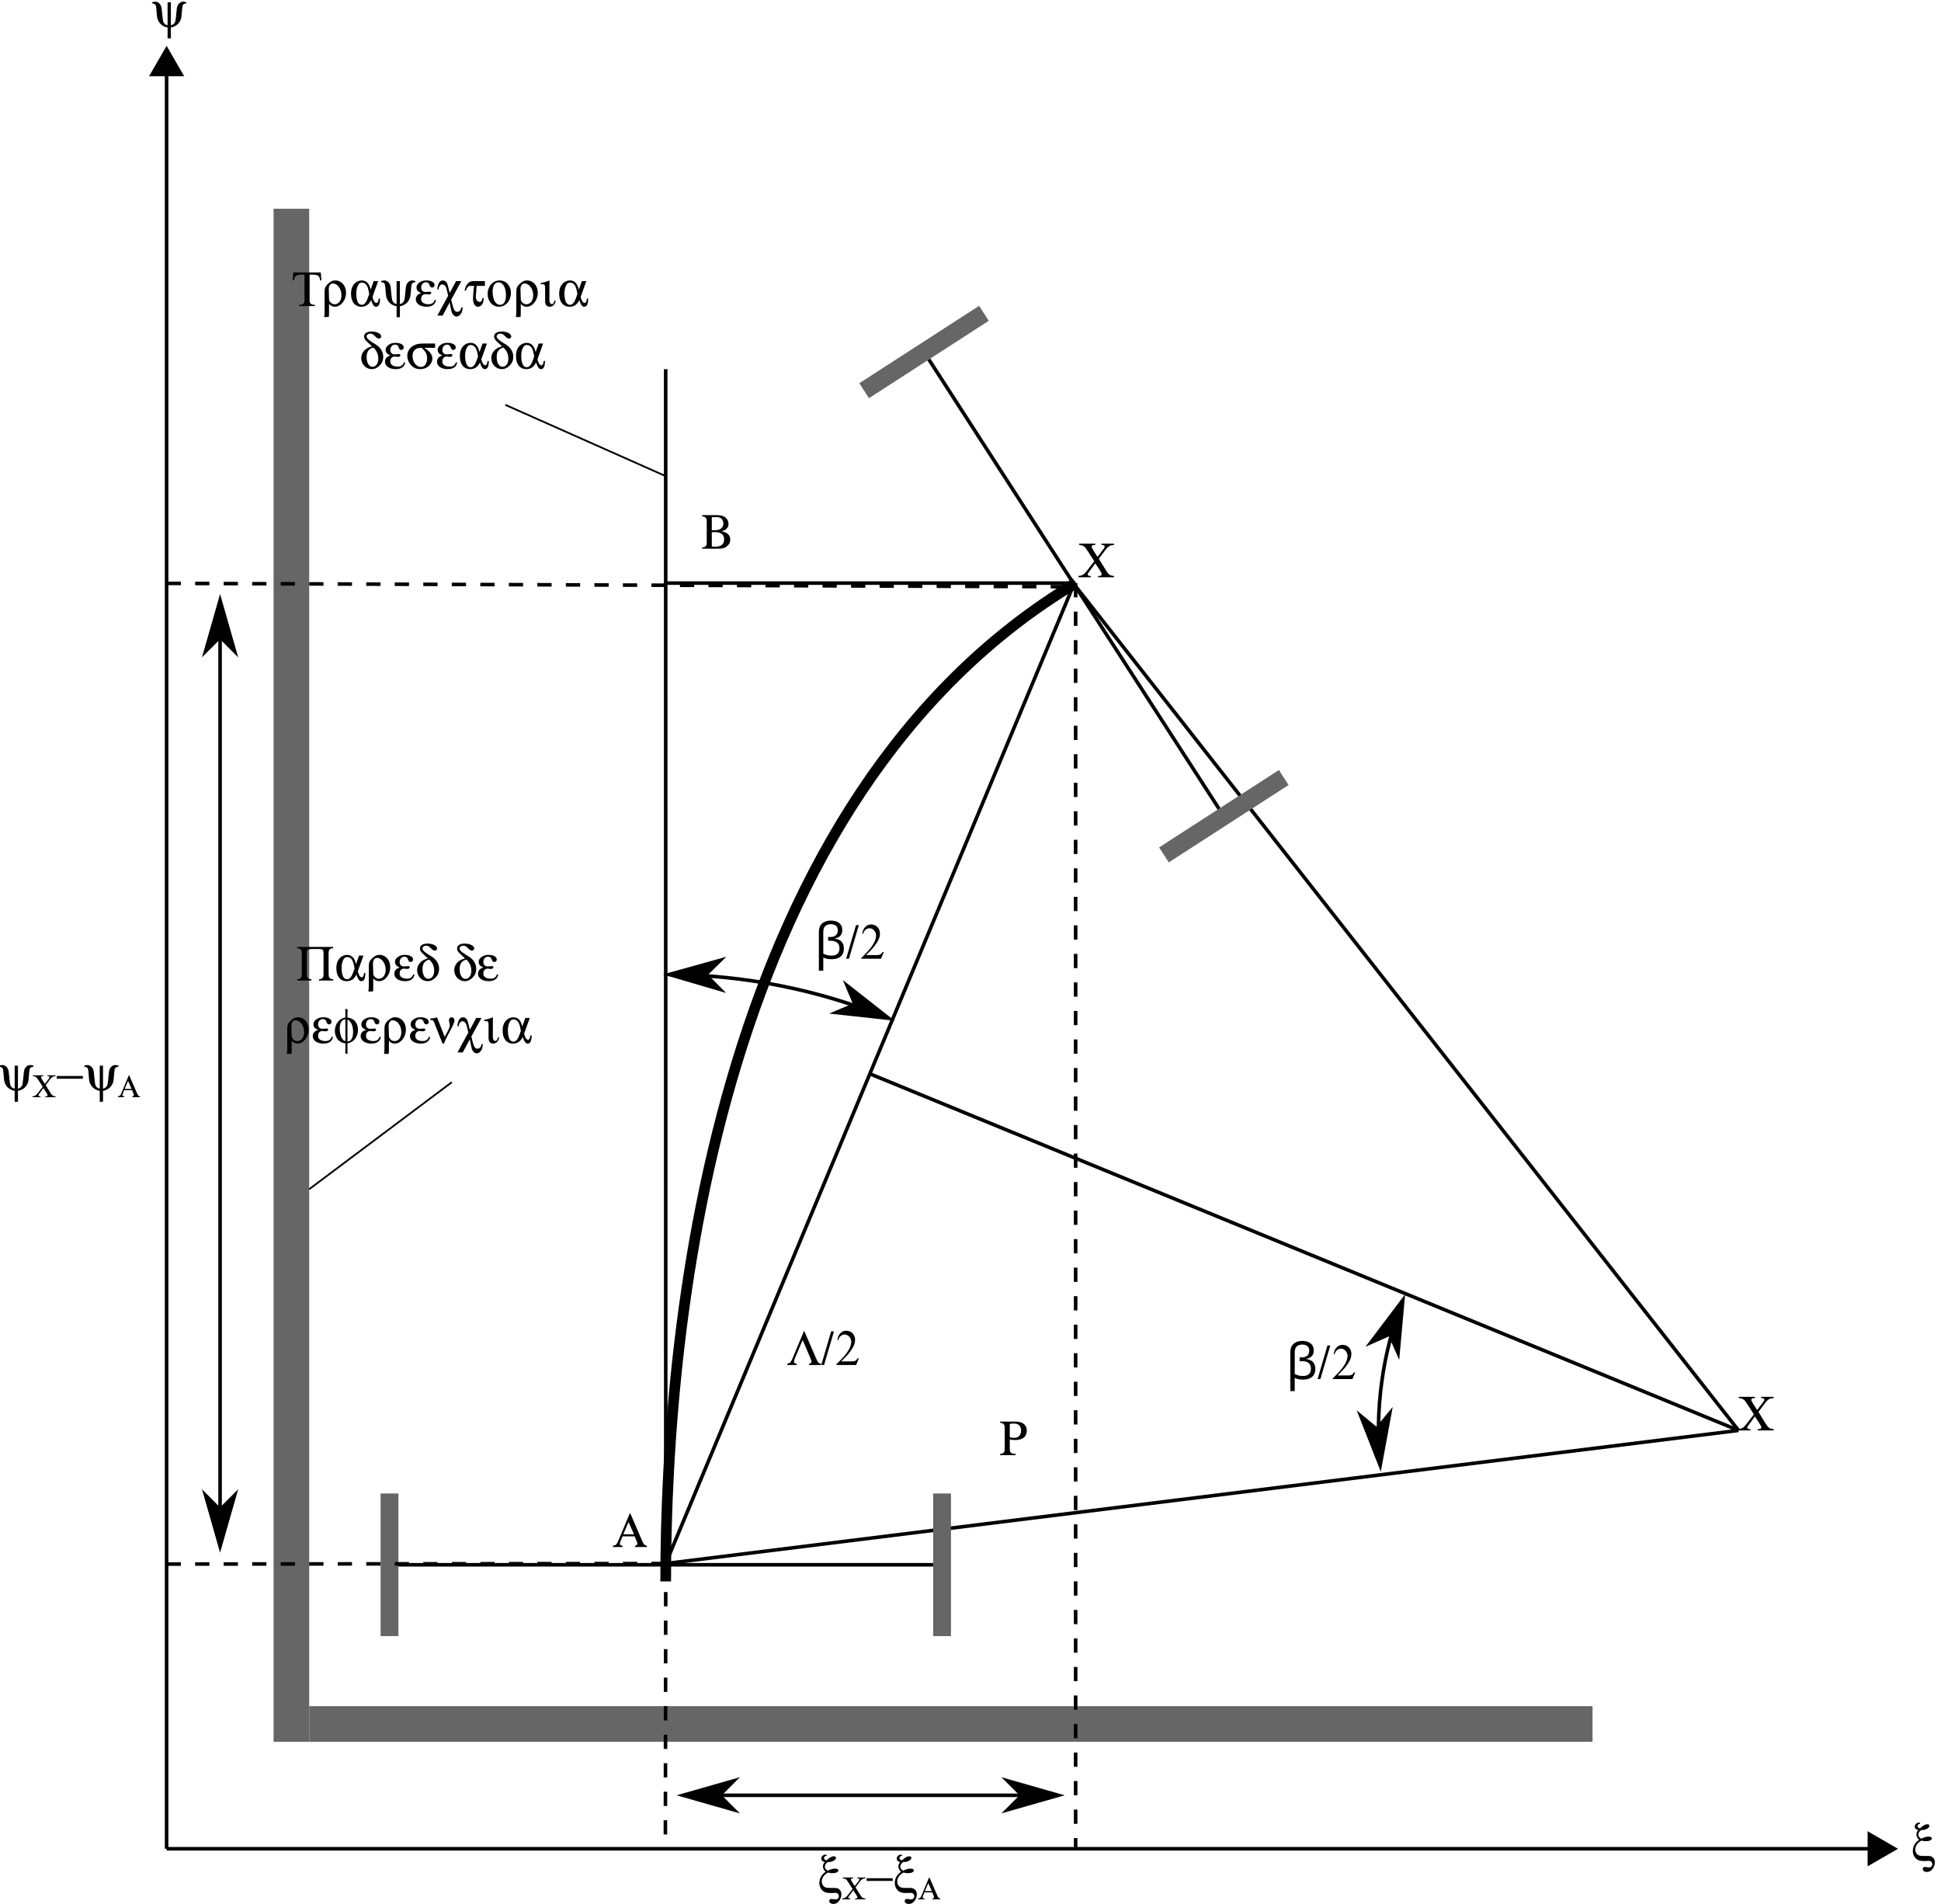
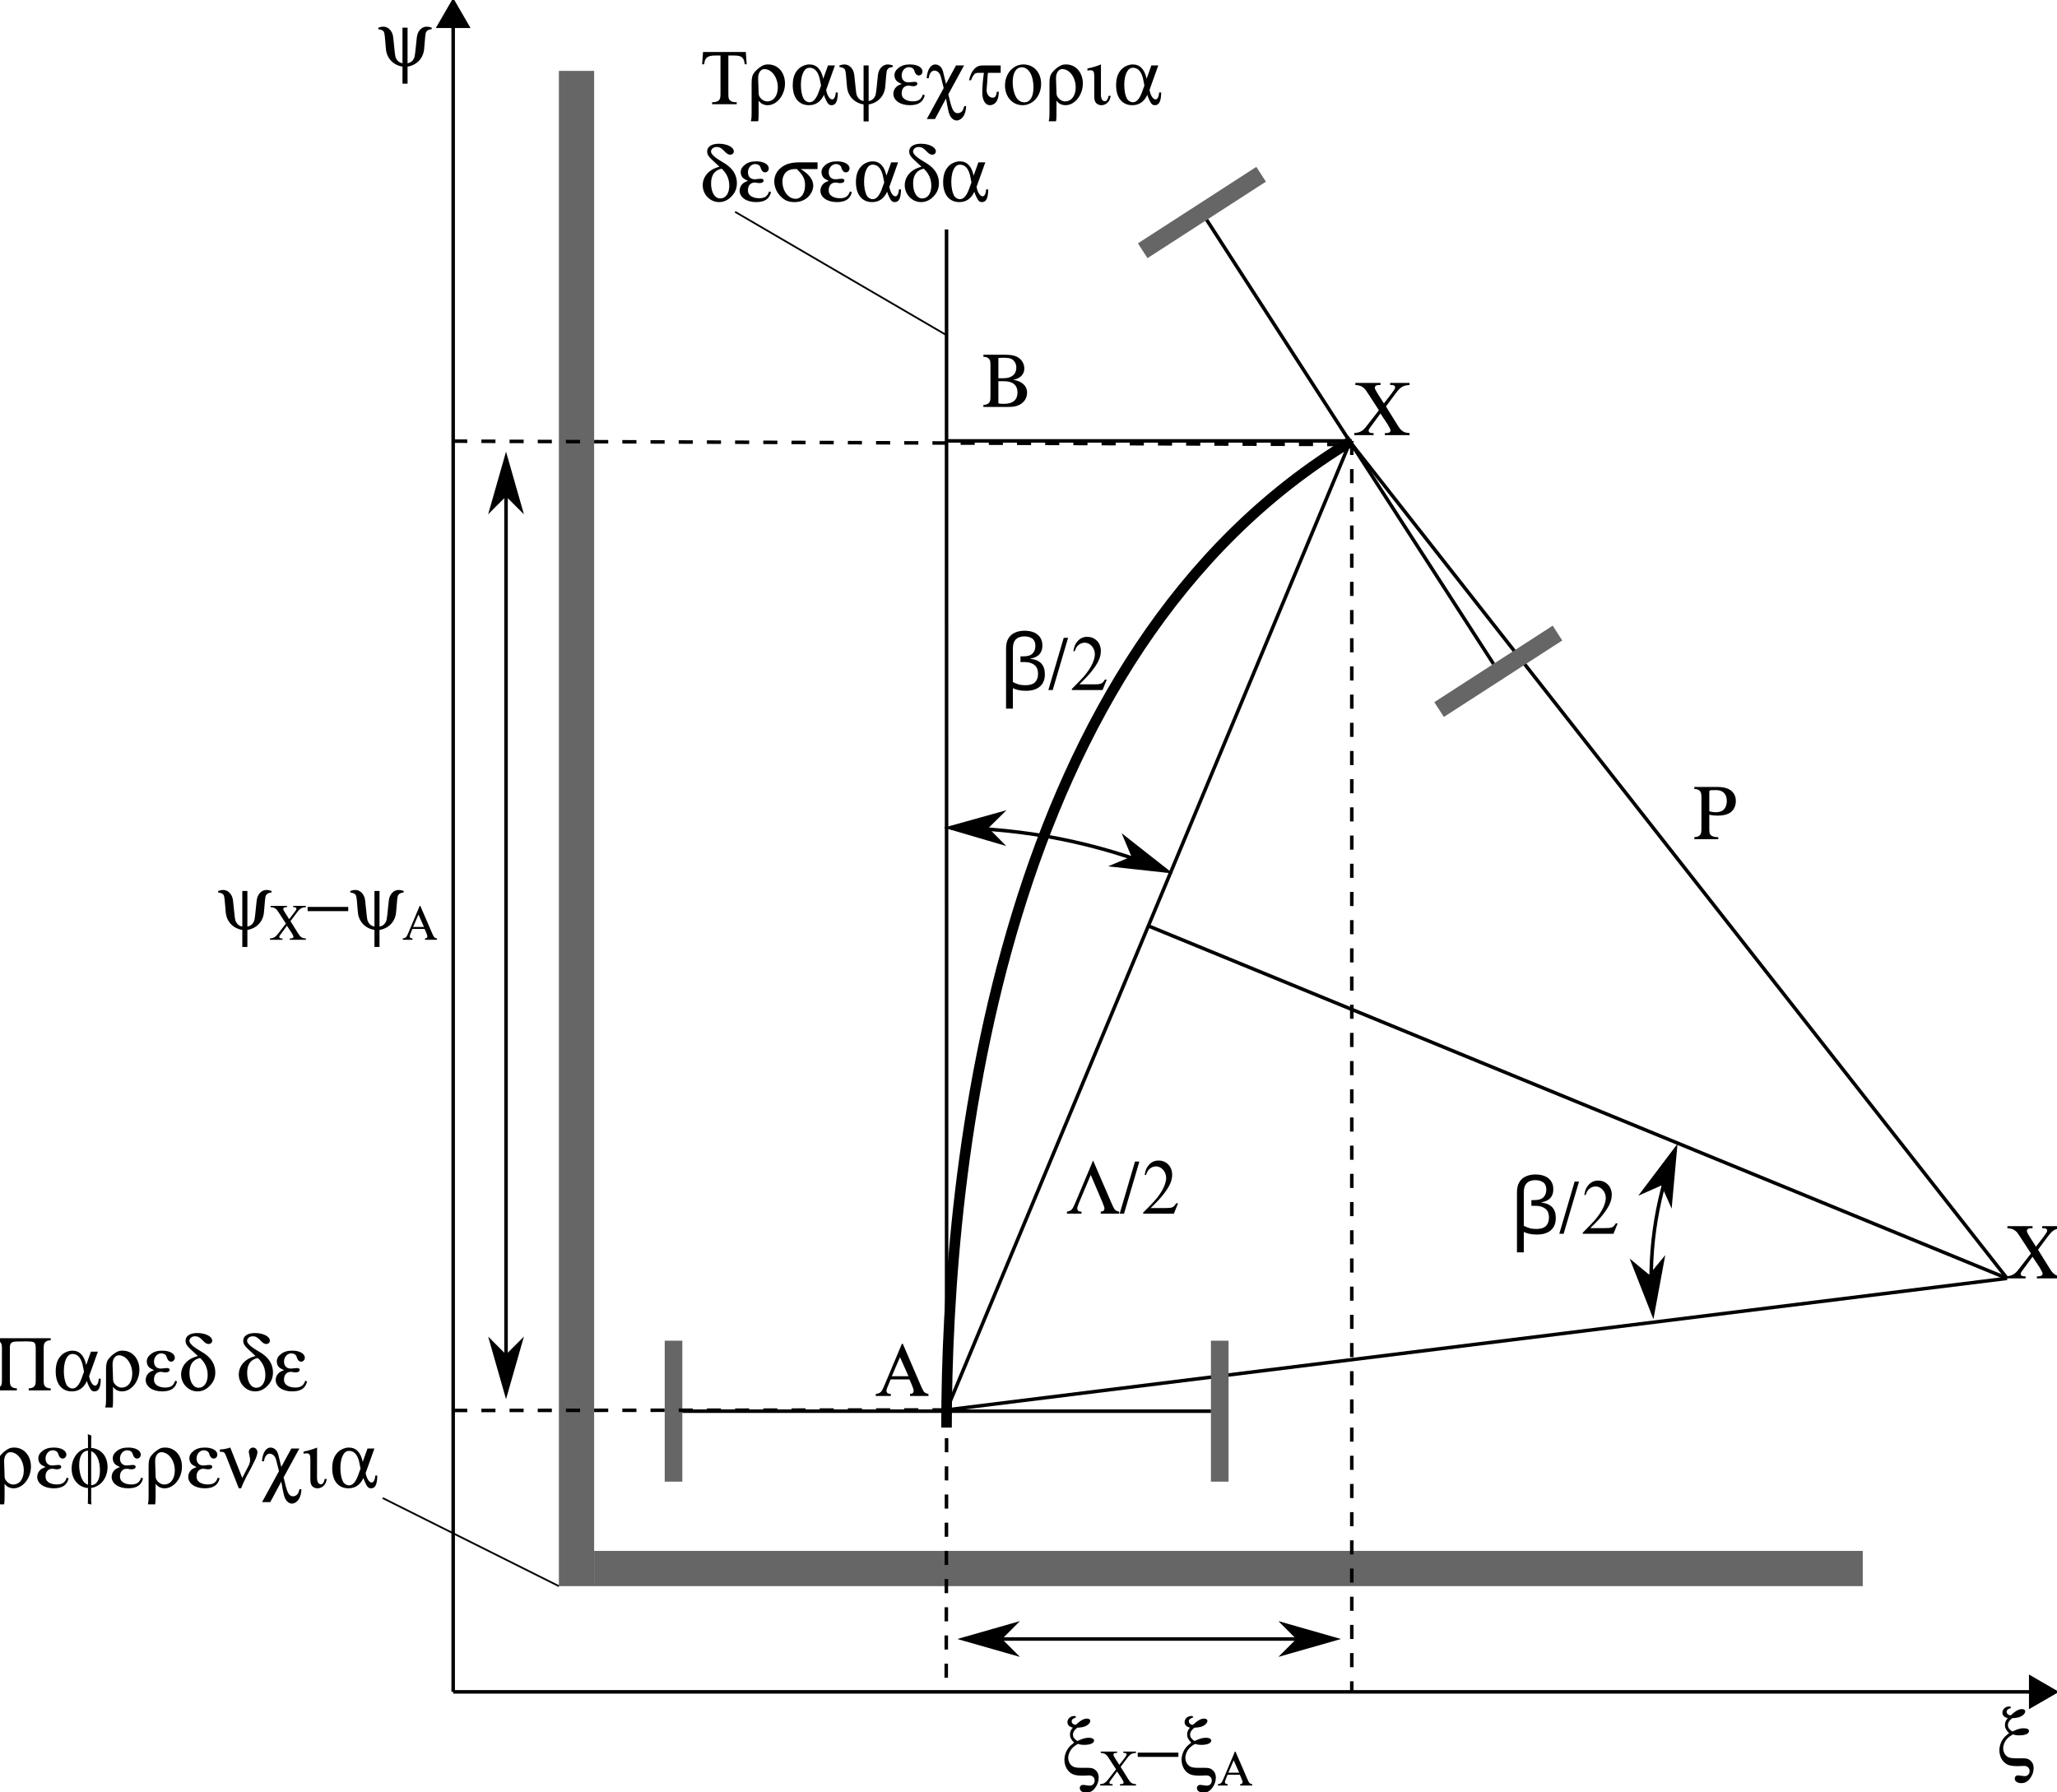
- <svg xmlns="http://www.w3.org/2000/svg" width="544.489" height="533.837" id="svg3036" version="1.1">
+ <svg xmlns="http://www.w3.org/2000/svg" width="583.717" height="508.433" id="svg3036" version="1.1">
  <defs id="defs3038">
    <marker orient="auto" refY="0" refX="0" id="Arrow1Lend" style="overflow:visible">
      <path id="path4132" d="M 0,0 5,-5 -12.5,0 5,5 0,0 z" style="fill-rule:evenodd;stroke:#000000;stroke-width:1pt" transform="matrix(-0.8,0,0,-0.8,-10,0)" />
    </marker>
    <marker orient="auto" refY="0" refX="0" id="Arrow1Lstart" style="overflow:visible">
      <path id="path4129" d="M 0,0 5,-5 -12.5,0 5,5 0,0 z" style="fill-rule:evenodd;stroke:#000000;stroke-width:1pt" transform="matrix(0.8,0,0,0.8,10,0)" />
    </marker>
    <marker orient="auto" refY="0" refX="0" id="TriangleOutL" style="overflow:visible">
      <path id="path4046" d="m 5.77,0 -8.65,5 0,-10 8.65,5 z" style="fill-rule:evenodd;stroke:#000000;stroke-width:1pt" transform="scale(0.8,0.8)" />
    </marker>
    <marker orient="auto" refY="0" refX="0" id="TriangleInM" style="overflow:visible">
      <path id="path4040" d="m 5.77,0 -8.65,5 0,-10 8.65,5 z" style="fill-rule:evenodd;stroke:#000000;stroke-width:1pt" transform="scale(-0.4,-0.4)" />
    </marker>
    <marker orient="auto" refY="0" refX="0" id="TriangleOutM" style="overflow:visible">
      <path id="path4049" d="m 5.77,0 -8.65,5 0,-10 8.65,5 z" style="fill-rule:evenodd;stroke:#000000;stroke-width:1pt" transform="scale(0.4,0.4)" />
    </marker>
    <marker orient="auto" refY="0" refX="0" id="TriangleInM-0" style="overflow:visible">
      <path id="path4040-8" d="m 5.77,0 -8.65,5 0,-10 8.65,5 z" style="fill-rule:evenodd;stroke:#000000;stroke-width:1pt" transform="scale(-0.4,-0.4)" />
    </marker>
    <marker orient="auto" refY="0" refX="0" id="TriangleOutM-6" style="overflow:visible">
      <path id="path4049-2" d="m 5.77,0 -8.65,5 0,-10 8.65,5 z" style="fill-rule:evenodd;stroke:#000000;stroke-width:1pt" transform="scale(0.4,0.4)" />
    </marker>
    <marker orient="auto" refY="0" refX="0" id="Arrow1Lstart-6" style="overflow:visible">
      <path id="path4129-2" d="M 0,0 5,-5 -12.5,0 5,5 0,0 z" style="fill-rule:evenodd;stroke:#000000;stroke-width:1pt" transform="matrix(0.8,0,0,0.8,10,0)" />
    </marker>
    <marker orient="auto" refY="0" refX="0" id="Arrow1Lend-9" style="overflow:visible">
      <path id="path4132-1" d="M 0,0 5,-5 -12.5,0 5,5 0,0 z" style="fill-rule:evenodd;stroke:#000000;stroke-width:1pt" transform="matrix(-0.8,0,0,-0.8,-10,0)" />
    </marker>
    <marker orient="auto" refY="0" refX="0" id="TriangleOutL-7" style="overflow:visible">
      <path id="path4046-9" d="m 5.77,0 -8.65,5 0,-10 8.65,5 z" style="fill-rule:evenodd;stroke:#000000;stroke-width:1pt" transform="scale(0.8,0.8)" />
    </marker>
    <marker orient="auto" refY="0" refX="0" id="Arrow1Lstart-6-7" style="overflow:visible">
      <path id="path4129-2-5" d="M 0,0 5,-5 -12.5,0 5,5 0,0 z" style="fill-rule:evenodd;stroke:#000000;stroke-width:1pt" transform="matrix(0.8,0,0,0.8,10,0)" />
    </marker>
    <marker orient="auto" refY="0" refX="0" id="Arrow1Lend-9-9" style="overflow:visible">
      <path id="path4132-1-2" d="M 0,0 5,-5 -12.5,0 5,5 0,0 z" style="fill-rule:evenodd;stroke:#000000;stroke-width:1pt" transform="matrix(-0.8,0,0,-0.8,-10,0)" />
    </marker>
  </defs>
-   <g id="layer1" transform="translate(-123.2608,-103.8174)">
+   <g id="layer1" transform="translate(-41.40186,-142.2462)">
    <text xml:space="preserve" style="font-size:9px;font-style:normal;font-variant:normal;font-weight:normal;font-stretch:normal;line-height:125%;letter-spacing:0px;word-spacing:0px;fill:#000000;fill-opacity:1;stroke:none;font-family:Sans;-inkscape-font-specification:Sans" x="185.714" y="473.791" id="text4728">
      <tspan id="tspan4730" x="185.714" y="473.791" />
    </text>
    <text xml:space="preserve" style="font-size:9px;font-style:normal;font-variant:normal;font-weight:normal;font-stretch:normal;line-height:125%;letter-spacing:0px;word-spacing:0px;fill:#000000;fill-opacity:1;stroke:none;font-family:Symbol;-inkscape-font-specification:Symbol" x="432.5" y="427.719" id="text4736">
      <tspan id="tspan4738" x="432.5" y="427.719" />
    </text>
    <g id="g3034" transform="matrix(0.9863949,-0.1643933,0.1643933,0.9863949,-79.12131,68.6866)">
      <path id="path3828" d="M 305.136,536.132 C 317.466,462.152 356.099,321.591 464.602,278.847" style="fill:none;stroke:#000000;stroke-width:3;stroke-linecap:butt;stroke-linejoin:miter;stroke-miterlimit:4;stroke-opacity:1;stroke-dasharray:none" />
      <path id="path3832" d="M 464.081,279.053 608.952,543.839" style="fill:none;stroke:#000000;stroke-width:1;stroke-linecap:butt;stroke-linejoin:miter;stroke-miterlimit:4;stroke-opacity:1;stroke-dasharray:none" />
      <path id="path3832-3" d="m 305.958,531.2 302.994,12.639" style="fill:none;stroke:#000000;stroke-width:1;stroke-linecap:butt;stroke-linejoin:miter;stroke-miterlimit:4;stroke-opacity:1;stroke-dasharray:none" />
      <path transform="translate(90.98099,96.33578)" d="m 243.267,272.079 c 20.711,3.597 40.546,11.112 58.44,22.145" id="path3859" style="fill:none;stroke:#000000;stroke-width:1;stroke-miterlimit:4;stroke-opacity:1;stroke-dasharray:none;marker-start:url(#Arrow1Lstart);marker-end:url(#Arrow1Lend)" />
      <g transform="matrix(0.9863949,0.1643933,-0.1643933,0.9863949,352.3456,70.54349)" id="g5615">
        <g id="g5579">
          <rect style="fill:#666666;stroke:none" id="rect3072" width="5" height="40" x="-322.605" y="41.922" transform="translate(272.605,400.4403)" />
          <rect style="fill:#666666;stroke:none" id="rect3072-3" width="5" height="40" x="105" y="442.362" />
        </g>
        <path transform="translate(272.605,400.4403)" id="path5611" d="m -317.605,61.922 150,0" style="fill:none;stroke:#000000;stroke-width:1;stroke-linecap:butt;stroke-linejoin:miter;stroke-miterlimit:4;stroke-opacity:1;stroke-dasharray:none" />
      </g>
      <g transform="matrix(0.3971119,0.9177702,-0.9177702,0.3971119,876.5101,67.91011)" id="g5615-3">
        <g id="g5579-6">
          <rect style="fill:#666666;stroke:none" id="rect3072-7" width="5" height="40" x="-322.605" y="41.922" transform="translate(272.605,400.4403)" />
          <rect style="fill:#666666;stroke:none" id="rect3072-3-5" width="5" height="40" x="105" y="442.362" />
        </g>
        <path transform="translate(272.605,400.4403)" id="path5611-3" d="m -317.605,61.922 150,0" style="fill:none;stroke:#000000;stroke-width:1;stroke-linecap:butt;stroke-linejoin:miter;stroke-miterlimit:4;stroke-opacity:1;stroke-dasharray:none" />
      </g>
      <path style="fill:none;stroke:#000000;stroke-width:1;stroke-linecap:butt;stroke-linejoin:miter;stroke-miterlimit:4;stroke-opacity:1;stroke-dasharray:none" d="M 37.417,141.916 151.915,-132.789" id="path3113" transform="matrix(0.9863949,0.1643933,-0.1643933,0.9863949,292.4029,385.0616)" />
      <path style="fill:none;stroke:#000000;stroke-width:1;stroke-linecap:butt;stroke-linejoin:miter;stroke-miterlimit:4;stroke-opacity:1;stroke-dasharray:none" d="M 385.031,405.125 608.952,543.839" id="path3115" />
      <path id="path3832-3-5" d="M 305.92,531.546 361.03,200.758" style="fill:none;stroke:#000000;stroke-width:1;stroke-linecap:butt;stroke-linejoin:miter;stroke-miterlimit:4;stroke-opacity:1;stroke-dasharray:none" />
      <path transform="translate(393.9524,108.9772)" d="m 114.244,427.858 c 1.089,-15.664 5.815,-30.859 13.803,-44.378" id="path3859-2" style="fill:none;stroke:#000000;stroke-width:1;stroke-miterlimit:4;stroke-opacity:1;stroke-dasharray:none;marker-start:url(#Arrow1Lstart);marker-end:url(#Arrow1Lend)" />
-       <text xml:space="preserve" style="font-size:14px;font-style:normal;font-variant:normal;font-weight:normal;font-stretch:normal;text-align:start;line-height:125%;letter-spacing:0px;word-spacing:0px;writing-mode:lr-tb;text-anchor:start;fill:#000000;fill-opacity:1;stroke:none;font-family:Symbol;-inkscape-font-specification:Symbol" x="374.265" y="469.04" id="text4805" transform="matrix(0.9863949,0.1643933,-0.1643933,0.9863949,0,0)">
-         <tspan id="tspan4807" x="374.265" y="469.04">A</tspan>
+       <text xml:space="preserve" style="font-size:22px;font-style:normal;font-variant:normal;font-weight:normal;font-stretch:normal;text-align:start;line-height:125%;letter-spacing:0px;word-spacing:0px;writing-mode:lr-tb;text-anchor:start;fill:#000000;fill-opacity:1;stroke:none;font-family:Symbol;-inkscape-font-specification:Symbol" x="368.949" y="469.714" id="text4805" transform="matrix(0.9863949,0.1643933,-0.1643933,0.9863949,0,0)">
+         <tspan id="tspan4807" x="368.949" y="469.714">A</tspan>
      </text>
-       <text xml:space="preserve" style="font-size:14px;font-style:normal;font-variant:normal;font-weight:normal;font-stretch:normal;text-align:start;line-height:125%;letter-spacing:0px;word-spacing:0px;writing-mode:lr-tb;text-anchor:start;fill:#000000;fill-opacity:1;stroke:none;font-family:Symbol;-inkscape-font-specification:Symbol" x="398.945" y="189.033" id="text4809" transform="matrix(0.9863949,0.1643933,-0.1643933,0.9863949,0,0)">
+       <text xml:space="preserve" style="font-size:22px;font-style:normal;font-variant:normal;font-weight:normal;font-stretch:normal;text-align:start;line-height:125%;letter-spacing:0px;word-spacing:0px;writing-mode:lr-tb;text-anchor:start;fill:#000000;fill-opacity:1;stroke:none;font-family:Symbol;-inkscape-font-specification:Symbol" x="398.945" y="189.033" id="text4809" transform="matrix(0.9863949,0.1643933,-0.1643933,0.9863949,0,0)">
        <tspan id="tspan4811" x="398.945" y="189.033">B</tspan>
      </text>
-       <text xml:space="preserve" style="font-size:14px;font-style:normal;font-variant:normal;font-weight:normal;font-stretch:normal;text-align:start;line-height:125%;letter-spacing:0px;word-spacing:0px;writing-mode:lr-tb;text-anchor:start;fill:#000000;fill-opacity:1;stroke:none;font-family:Symbol;-inkscape-font-specification:Symbol" x="482.549" y="443.276" id="text4813" transform="matrix(0.9863949,0.1643933,-0.1643933,0.9863949,0,0)">
-         <tspan id="tspan4815" x="482.549" y="443.276">R</tspan>
+       <text xml:space="preserve" style="font-size:22px;font-style:normal;font-variant:normal;font-weight:normal;font-stretch:normal;text-align:start;line-height:125%;letter-spacing:0px;word-spacing:0px;writing-mode:lr-tb;text-anchor:start;fill:#000000;fill-opacity:1;stroke:none;font-family:Symbol;-inkscape-font-specification:Symbol" x="600.716" y="311.695" id="text4813" transform="matrix(0.9863949,0.1643933,-0.1643933,0.9863949,0,0)">
+         <tspan id="tspan4815" x="600.716" y="311.695">R</tspan>
      </text>
-       <text xml:space="preserve" style="font-size:14px;font-style:normal;font-variant:normal;font-weight:normal;font-stretch:normal;text-align:start;line-height:125%;letter-spacing:0px;word-spacing:0px;writing-mode:lr-tb;text-anchor:start;fill:#000000;fill-opacity:1;stroke:none;font-family:Symbol;-inkscape-font-specification:Symbol" x="423.16" y="417.987" id="text4817" transform="matrix(0.9863949,0.1643933,-0.1643933,0.9863949,0,0)">
+       <text xml:space="preserve" style="font-size:22px;font-style:normal;font-variant:normal;font-weight:normal;font-stretch:normal;text-align:start;line-height:125%;letter-spacing:0px;word-spacing:0px;writing-mode:lr-tb;text-anchor:start;fill:#000000;fill-opacity:1;stroke:none;font-family:Symbol;-inkscape-font-specification:Symbol" x="423.16" y="417.987" id="text4817" transform="matrix(0.9863949,0.1643933,-0.1643933,0.9863949,0,0)">
        <tspan id="tspan4819" x="423.16" y="417.987">L/2</tspan>
      </text>
-       <text xml:space="preserve" style="font-size:14px;font-style:normal;font-variant:normal;font-weight:normal;font-stretch:normal;text-align:start;line-height:125%;letter-spacing:0px;word-spacing:0px;writing-mode:lr-tb;text-anchor:start;fill:#000000;fill-opacity:1;stroke:none;font-family:Symbol;-inkscape-font-specification:Symbol" x="690.071" y="436.333" id="text4821" transform="matrix(0.9863949,0.1643933,-0.1643933,0.9863949,0,0)">
+       <text xml:space="preserve" style="font-size:22px;font-style:normal;font-variant:normal;font-weight:normal;font-stretch:normal;text-align:start;line-height:125%;letter-spacing:0px;word-spacing:0px;writing-mode:lr-tb;text-anchor:start;fill:#000000;fill-opacity:1;stroke:none;font-family:Symbol;-inkscape-font-specification:Symbol" x="690.071" y="436.333" id="text4821" transform="matrix(0.9863949,0.1643933,-0.1643933,0.9863949,0,0)">
        <tspan id="tspan4823" x="690.071" y="436.333">C</tspan>
      </text>
      <flowRoot xml:space="preserve" id="flowRoot4825" style="font-size:9px;font-style:normal;font-variant:normal;font-weight:normal;font-stretch:normal;line-height:125%;letter-spacing:0px;word-spacing:0px;fill:#000000;fill-opacity:1;stroke:none;font-family:Symbol;-inkscape-font-specification:Symbol" transform="matrix(0.9863949,0.1643933,-0.1643933,0.9863949,292.4029,385.0616)">
        <flowRegion id="flowRegion4827">
          <rect id="rect4829" width="301.531" height="211.627" x="7.576" y="-32.092" />
        </flowRegion>
        <flowPara id="flowPara4831" />
      </flowRoot>
-       <text xml:space="preserve" style="font-size:14px;font-style:normal;font-variant:normal;font-weight:normal;font-stretch:normal;text-align:start;line-height:125%;letter-spacing:0px;word-spacing:0px;writing-mode:lr-tb;text-anchor:start;fill:#000000;fill-opacity:1;stroke:none;font-family:Symbol;-inkscape-font-specification:Symbol" x="505.036" y="197.043" id="text4809-7" transform="matrix(0.9863949,0.1643933,-0.1643933,0.9863949,0,0)">
+       <text xml:space="preserve" style="font-size:22px;font-style:normal;font-variant:normal;font-weight:normal;font-stretch:normal;text-align:start;line-height:125%;letter-spacing:0px;word-spacing:0px;writing-mode:lr-tb;text-anchor:start;fill:#000000;fill-opacity:1;stroke:none;font-family:Symbol;-inkscape-font-specification:Symbol" x="505.036" y="197.043" id="text4809-7" transform="matrix(0.9863949,0.1643933,-0.1643933,0.9863949,0,0)">
        <tspan id="tspan4811-0" x="505.036" y="197.043">C</tspan>
      </text>
      <rect style="fill:#666666;stroke:none" id="rect4858" width="360" height="10" x="-62.605" y="181.922" transform="matrix(0.9863949,0.1643933,-0.1643933,0.9863949,292.4029,385.0616)" />
      <rect style="fill:#666666;stroke:none" id="rect4860" width="10" height="430" x="-72.605" y="-238.078" transform="matrix(0.9863949,0.1643933,-0.1643933,0.9863949,292.4029,385.0616)" />
-       <text xml:space="preserve" style="font-size:14px;font-style:normal;font-variant:normal;font-weight:normal;font-stretch:normal;line-height:125%;letter-spacing:0px;word-spacing:0px;fill:#000000;fill-opacity:1;stroke:none;font-family:Symbol;-inkscape-font-specification:Symbol" x="563.158" y="421.944" id="text4862" transform="matrix(0.9863949,0.1643933,-0.1643933,0.9863949,0,0)">
-         <tspan id="tspan4864" x="563.158" y="421.944">β/2</tspan>
+       <text xml:space="preserve" style="font-size:22px;font-style:normal;font-variant:normal;font-weight:normal;font-stretch:normal;text-align:start;line-height:125%;letter-spacing:0px;word-spacing:0px;writing-mode:lr-tb;text-anchor:start;fill:#000000;fill-opacity:1;stroke:none;font-family:Symbol;-inkscape-font-specification:Symbol" x="549.121" y="423.676" id="text4862" transform="matrix(0.9863949,0.1643933,-0.1643933,0.9863949,0,0)">
+         <tspan id="tspan4864" x="549.121" y="423.676">β/2</tspan>
      </text>
-       <text xml:space="preserve" style="font-size:14px;font-style:normal;font-variant:normal;font-weight:normal;font-stretch:normal;line-height:125%;letter-spacing:0px;word-spacing:0px;fill:#000000;fill-opacity:1;stroke:none;font-family:Symbol;-inkscape-font-specification:Symbol" x="430.905" y="304.036" id="text4862-9" transform="matrix(0.9863949,0.1643933,-0.1643933,0.9863949,0,0)">
-         <tspan id="tspan4864-3" x="430.905" y="304.036">β/2</tspan>
+       <text xml:space="preserve" style="font-size:22px;font-style:normal;font-variant:normal;font-weight:normal;font-stretch:normal;text-align:start;line-height:125%;letter-spacing:0px;word-spacing:0px;writing-mode:lr-tb;text-anchor:start;fill:#000000;fill-opacity:1;stroke:none;font-family:Symbol;-inkscape-font-specification:Symbol" x="404.137" y="269.374" id="text4862-9" transform="matrix(0.9863949,0.1643933,-0.1643933,0.9863949,0,0)">
+         <tspan id="tspan4864-3" x="404.137" y="269.374">β/2</tspan>
      </text>
      <path style="fill:none;stroke:#000000;stroke-width:1px;stroke-linecap:butt;stroke-linejoin:miter;stroke-opacity:1" d="m 688.571,105 -115,0" id="path4887" transform="matrix(0.9863949,0.1643933,-0.1643933,0.9863949,-197.3403,62.07876)" />
-       <text xml:space="preserve" style="font-size:14px;font-style:normal;font-variant:normal;font-weight:normal;font-stretch:normal;text-align:center;line-height:125%;letter-spacing:0px;word-spacing:0px;text-anchor:middle;fill:#000000;fill-opacity:1;stroke:none;font-family:Symbol;-inkscape-font-specification:Symbol" x="341.517" y="120.977" id="text4930" transform="matrix(0.9863949,0.1643933,-0.1643933,0.9863949,0,0)">
-         <tspan id="tspan4932" x="341.517" y="120.977">Trayectoria</tspan>
-         <tspan x="341.517" y="138.477" id="tspan4934">deseada</tspan>
+       <text xml:space="preserve" style="font-size:22px;font-style:normal;font-variant:normal;font-weight:normal;font-stretch:normal;text-align:start;line-height:125%;letter-spacing:0px;word-spacing:0px;writing-mode:lr-tb;text-anchor:start;fill:#000000;fill-opacity:1;stroke:none;font-family:Symbol;-inkscape-font-specification:Symbol" x="319.056" y="103.127" id="text4930" transform="matrix(0.9863949,0.1643933,-0.1643933,0.9863949,0,0)">
+         <tspan id="tspan4932" x="319.056" y="103.127">Trayectoria</tspan>
+         <tspan x="319.056" y="130.627" id="tspan4934">deseada</tspan>
      </text>
-       <path style="fill:none;stroke:#000000;stroke-width:0.5;stroke-linecap:butt;stroke-linejoin:miter;stroke-miterlimit:4;stroke-opacity:1;stroke-dasharray:none" d="m 528.571,55 45,20" id="path4936" transform="matrix(0.9863949,0.1643933,-0.1643933,0.9863949,-197.3403,62.07876)" />
-       <text xml:space="preserve" style="font-size:14px;font-style:normal;font-variant:normal;font-weight:normal;font-stretch:normal;text-align:center;line-height:125%;letter-spacing:0px;word-spacing:0px;text-anchor:middle;fill:#000000;fill-opacity:1;stroke:none;font-family:Symbol;-inkscape-font-specification:Symbol" x="329.125" y="310.145" id="text4930-2" transform="matrix(0.9863949,0.1643933,-0.1643933,0.9863949,0,0)">
-         <tspan x="331.353" y="310.145" id="tspan4964">Pared de </tspan>
-         <tspan x="329.125" y="327.645" id="tspan4968">referencia</tspan>
+       <path style="fill:none;stroke:#000000;stroke-width:0.5;stroke-linecap:butt;stroke-linejoin:miter;stroke-miterlimit:4;stroke-opacity:1;stroke-dasharray:none" d="M 513.571,40 573.571,75" id="path4936" transform="matrix(0.9863949,0.1643933,-0.1643933,0.9863949,-197.3403,62.07876)" />
+       <text xml:space="preserve" style="font-size:22px;font-style:normal;font-variant:normal;font-weight:normal;font-stretch:normal;text-align:start;line-height:125%;letter-spacing:0px;word-spacing:0px;writing-mode:lr-tb;text-anchor:start;fill:#000000;fill-opacity:1;stroke:none;font-family:Symbol;-inkscape-font-specification:Symbol" x="118.525" y="468.127" id="text4930-2" transform="matrix(0.9863949,0.1643933,-0.1643933,0.9863949,0,0)">
+         <tspan x="118.525" y="468.127" id="tspan4964">Pared de </tspan>
+         <tspan x="118.525" y="495.627" id="tspan4968">referencia</tspan>
      </text>
-       <path style="fill:none;stroke:#000000;stroke-width:0.5;stroke-linecap:butt;stroke-linejoin:miter;stroke-miterlimit:4;stroke-opacity:1;stroke-dasharray:none" d="M 268.968,388.173 224.58,411.189" id="path4936-8" />
-       <path style="fill:none;stroke:#000000;stroke-width:1px;stroke-linecap:butt;stroke-linejoin:miter;stroke-opacity:1;marker-end:url(#TriangleOutL)" d="m 433.571,460 480,0" id="path4988" transform="matrix(0.9863949,0.1643933,-0.1643933,0.9863949,-197.3403,62.07876)" />
-       <path style="fill:none;stroke:#000000;stroke-width:1px;stroke-linecap:butt;stroke-linejoin:miter;stroke-opacity:1;marker-end:url(#TriangleOutL)" d="M 154.711,587.097 236.908,93.899" id="path4988-2" />
+       <path style="fill:none;stroke:#000000;stroke-width:0.5;stroke-linecap:butt;stroke-linejoin:miter;stroke-miterlimit:4;stroke-opacity:1;stroke-dasharray:none" d="m 144.025,529.557 45.21,32.88" id="path4936-8" />
+       <path style="fill:none;stroke:#000000;stroke-width:1px;stroke-linecap:butt;stroke-linejoin:miter;stroke-opacity:1;marker-end:url(#TriangleOutL)" d="m 433.571,460 450,2e-5" id="path4988" transform="matrix(0.9863949,0.1643933,-0.1643933,0.9863949,-197.3403,62.07876)" />
+       <path style="fill:none;stroke:#000000;stroke-width:1px;stroke-linecap:butt;stroke-linejoin:miter;stroke-opacity:1;marker-end:url(#TriangleOutL)" d="m 154.711,587.097 78.087,-468.538" id="path4988-2" />
      <path style="fill:none;stroke:#000000;stroke-width:1;stroke-linecap:butt;stroke-linejoin:miter;stroke-miterlimit:4;stroke-opacity:1;stroke-dasharray:4, 4;stroke-dashoffset:0" d="m 688.571,105 0,355" id="path5806" transform="matrix(0.9863949,0.1643933,-0.1643933,0.9863949,-197.3403,62.07876)" />
      <path style="fill:none;stroke:#000000;stroke-width:1;stroke-linecap:butt;stroke-linejoin:miter;stroke-miterlimit:4;stroke-opacity:1;stroke-dasharray:4, 4;stroke-dashoffset:0" d="M 305.98,531.201 292.719,610.097" id="path5806-0" />
      <path style="fill:none;stroke:#000000;stroke-width:1;stroke-linecap:butt;stroke-linejoin:miter;stroke-miterlimit:4;stroke-opacity:1;stroke-dasharray:4, 4;stroke-dashoffset:0" d="m 167.839,508.331 138.139,22.87" id="path5806-2" />
      <path style="fill:none;stroke:#000000;stroke-width:1;stroke-linecap:butt;stroke-linejoin:miter;stroke-miterlimit:4;stroke-opacity:1;stroke-dasharray:4, 4;stroke-dashoffset:0" d="m 213.059,237.001 251.374,42.863" id="path5806-2-3" />
-       <text xml:space="preserve" style="font-size:14px;font-style:normal;font-variant:normal;font-weight:normal;font-stretch:normal;line-height:125%;letter-spacing:0px;word-spacing:0px;fill:#000000;fill-opacity:1;stroke:none;font-family:Symbol;-inkscape-font-specification:Symbol" x="244.865" y="42.787" id="text5851" transform="matrix(0.9863949,0.1643933,-0.1643933,0.9863949,0,0)">
-         <tspan id="tspan5853" x="244.865" y="42.787">y</tspan>
+       <text xml:space="preserve" style="font-size:22px;font-style:normal;font-variant:normal;font-weight:normal;font-stretch:normal;text-align:start;line-height:125%;letter-spacing:0px;word-spacing:0px;writing-mode:lr-tb;text-anchor:start;fill:#000000;fill-opacity:1;stroke:none;font-family:Symbol;-inkscape-font-specification:Symbol" x="227.612" y="92.403" id="text5851" transform="matrix(0.9863949,0.1643933,-0.1643933,0.9863949,0,0)">
+         <tspan id="tspan5853" x="227.612" y="92.403">y</tspan>
      </text>
-       <text xml:space="preserve" style="font-size:14px;font-style:normal;font-variant:normal;font-weight:normal;font-stretch:normal;line-height:125%;letter-spacing:0px;word-spacing:0px;fill:#000000;fill-opacity:1;stroke:none;font-family:Symbol;-inkscape-font-specification:Symbol" x="738.586" y="557.068" id="text5859" transform="matrix(0.9863949,0.1643933,-0.1643933,0.9863949,0,0)">
-         <tspan id="tspan5861" x="738.586" y="557.068">x </tspan>
+       <text xml:space="preserve" style="font-size:22px;font-style:normal;font-variant:normal;font-weight:normal;font-stretch:normal;text-align:start;line-height:125%;letter-spacing:0px;word-spacing:0px;writing-mode:lr-tb;text-anchor:start;fill:#000000;fill-opacity:1;stroke:none;font-family:Symbol;-inkscape-font-specification:Symbol" x="687.295" y="574.691" id="text5859" transform="matrix(0.9863949,0.1643933,-0.1643933,0.9863949,0,0)">
+         <tspan id="tspan5861" x="687.295" y="574.691">x </tspan>
      </text>
-       <text xml:space="preserve" style="font-size:14px;font-style:normal;font-variant:normal;font-weight:normal;font-stretch:normal;line-height:125%;letter-spacing:0px;word-spacing:0px;fill:#000000;fill-opacity:1;stroke:none;font-family:Symbol;-inkscape-font-specification:Symbol" x="431.849" y="566.039" id="text5863" transform="matrix(0.9863949,0.1643933,-0.1643933,0.9863949,0,0)">
-         <tspan id="tspan5865" x="431.849" y="566.039">x<tspan style="font-size:9.1px;baseline-shift:sub" id="tspan5867">C</tspan>-x<tspan style="font-size:9.1px;baseline-shift:sub" id="tspan5869">A</tspan>
+       <text xml:space="preserve" style="font-size:22px;font-style:normal;font-variant:normal;font-weight:normal;font-stretch:normal;text-align:start;line-height:125%;letter-spacing:0px;word-spacing:0px;writing-mode:lr-tb;text-anchor:start;fill:#000000;fill-opacity:1;stroke:none;font-family:Symbol;-inkscape-font-specification:Symbol" x="421.979" y="577.39" id="text5863" transform="matrix(0.9863949,0.1643933,-0.1643933,0.9863949,0,0)">
+         <tspan id="tspan5865" x="421.979" y="577.39">x<tspan style="font-size:14.3px;baseline-shift:sub" id="tspan3091">C</tspan>-x<tspan style="font-size:14.3px;baseline-shift:sub" id="tspan3093">A</tspan>
        </tspan>
      </text>
-       <text xml:space="preserve" style="font-size:14px;font-style:normal;font-variant:normal;font-weight:normal;font-stretch:normal;line-height:125%;letter-spacing:0px;word-spacing:0px;fill:#000000;fill-opacity:1;stroke:none;font-family:Symbol;-inkscape-font-specification:Symbol" x="201.965" y="341.039" id="text5871" transform="matrix(0.9863949,0.1643933,-0.1643933,0.9863949,0,0)">
-         <tspan id="tspan5873" x="201.965" y="341.039">y<tspan style="font-size:9.1px;baseline-shift:sub" id="tspan5875">C</tspan>-y<tspan style="font-size:9.1px;baseline-shift:sub" id="tspan5877">A</tspan>
+       <text xml:space="preserve" style="font-size:22px;font-style:normal;font-variant:normal;font-weight:normal;font-stretch:normal;text-align:start;line-height:125%;letter-spacing:0px;word-spacing:0px;writing-mode:lr-tb;text-anchor:start;fill:#000000;fill-opacity:1;stroke:none;font-family:Symbol;-inkscape-font-specification:Symbol" x="182.161" y="337.39" id="text5871" transform="matrix(0.9863949,0.1643933,-0.1643933,0.9863949,0,0)">
+         <tspan id="tspan5873" x="182.161" y="337.39">y<tspan style="font-size:14.3px;baseline-shift:sub" id="tspan3085">C</tspan>-y<tspan style="font-size:14.3px;baseline-shift:sub" id="tspan3087">A</tspan>
        </tspan>
      </text>
      <path style="fill:none;stroke:#000000;stroke-width:1px;stroke-linecap:butt;stroke-linejoin:miter;stroke-opacity:1;marker-start:url(#Arrow1Lstart-6);marker-end:url(#Arrow1Lend-9)" d="m 578.571,445 105,0" id="path5879" transform="matrix(0.9863949,0.1643933,-0.1643933,0.9863949,-197.3403,62.07876)" />
      <path style="fill:none;stroke:#000000;stroke-width:1px;stroke-linecap:butt;stroke-linejoin:miter;stroke-opacity:1;marker-start:url(#Arrow1Lstart-6);marker-end:url(#Arrow1Lend-9)" d="M 183.481,505.719 227.045,244.324" id="path5879-2" />
    </g>
    <text xml:space="preserve" style="font-size:9px;font-style:normal;font-variant:normal;font-weight:normal;font-stretch:normal;line-height:125%;letter-spacing:0px;word-spacing:0px;fill:#000000;fill-opacity:1;stroke:none;font-family:Symbol;-inkscape-font-specification:Symbol" x="172.143" y="-143.474" id="text4833" transform="translate(272.605,400.4403)">
      <tspan id="tspan4835" x="172.143" y="-143.474" />
    </text>
  </g>
</svg>
